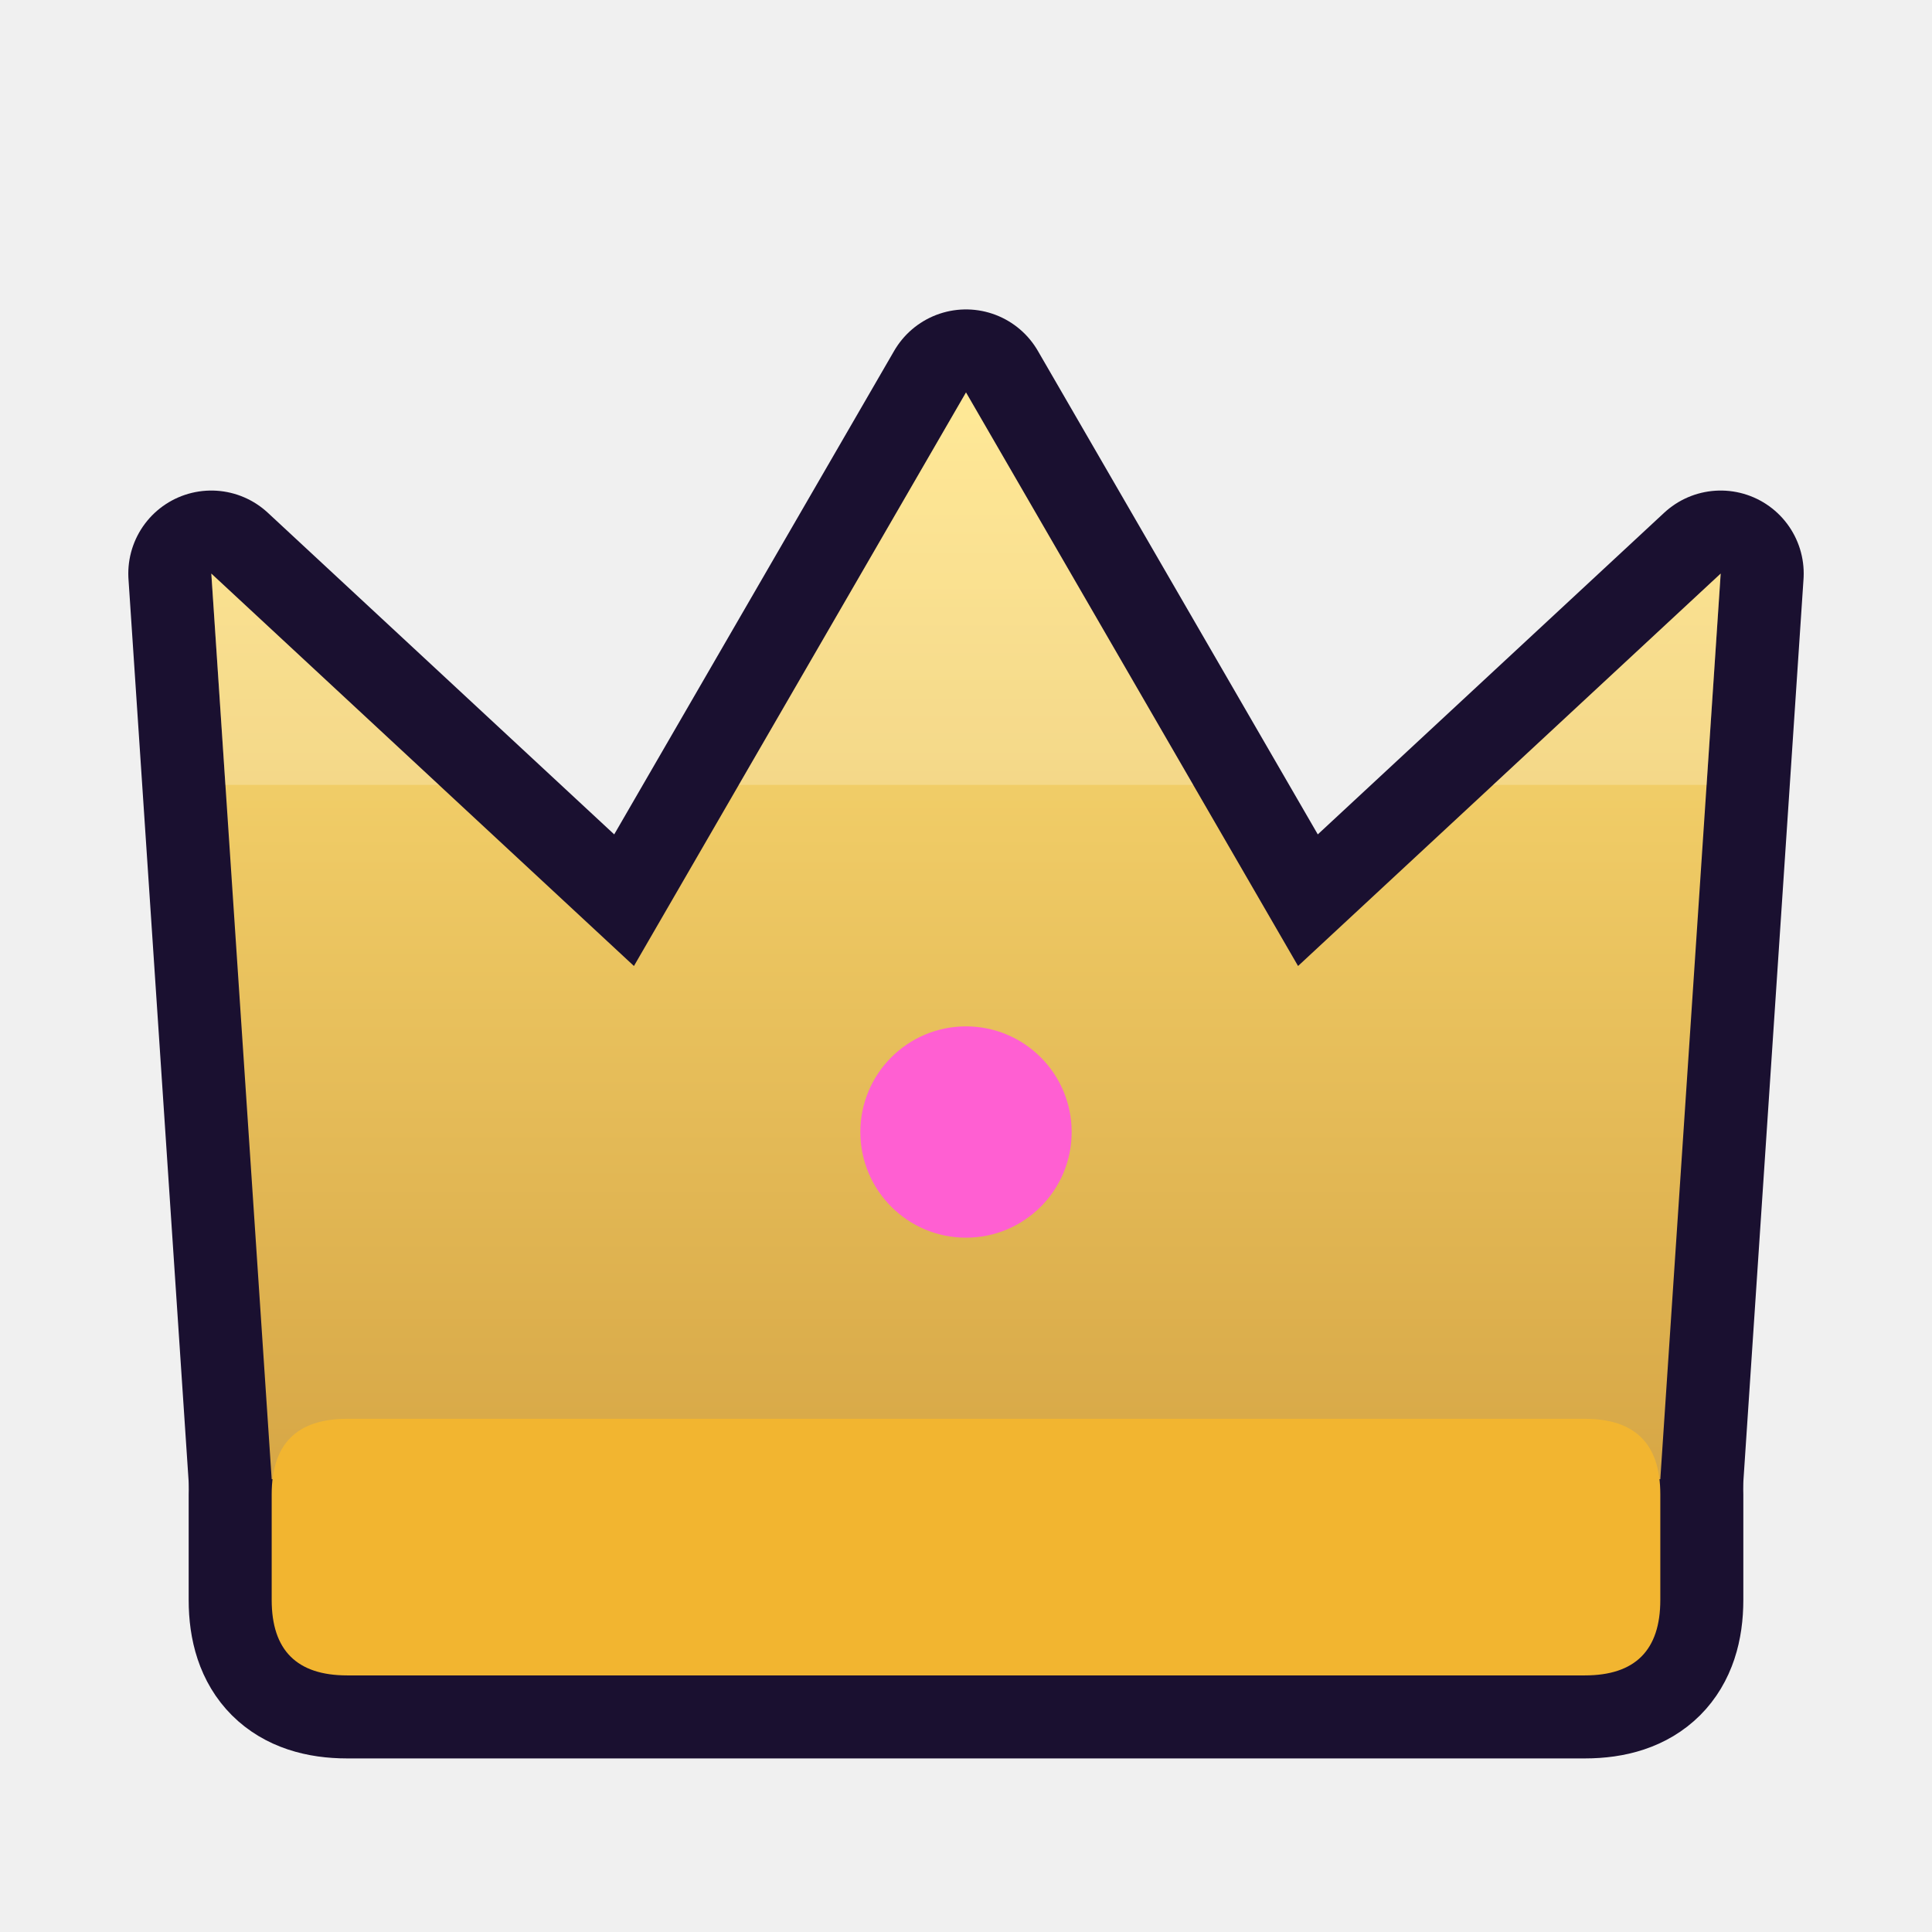
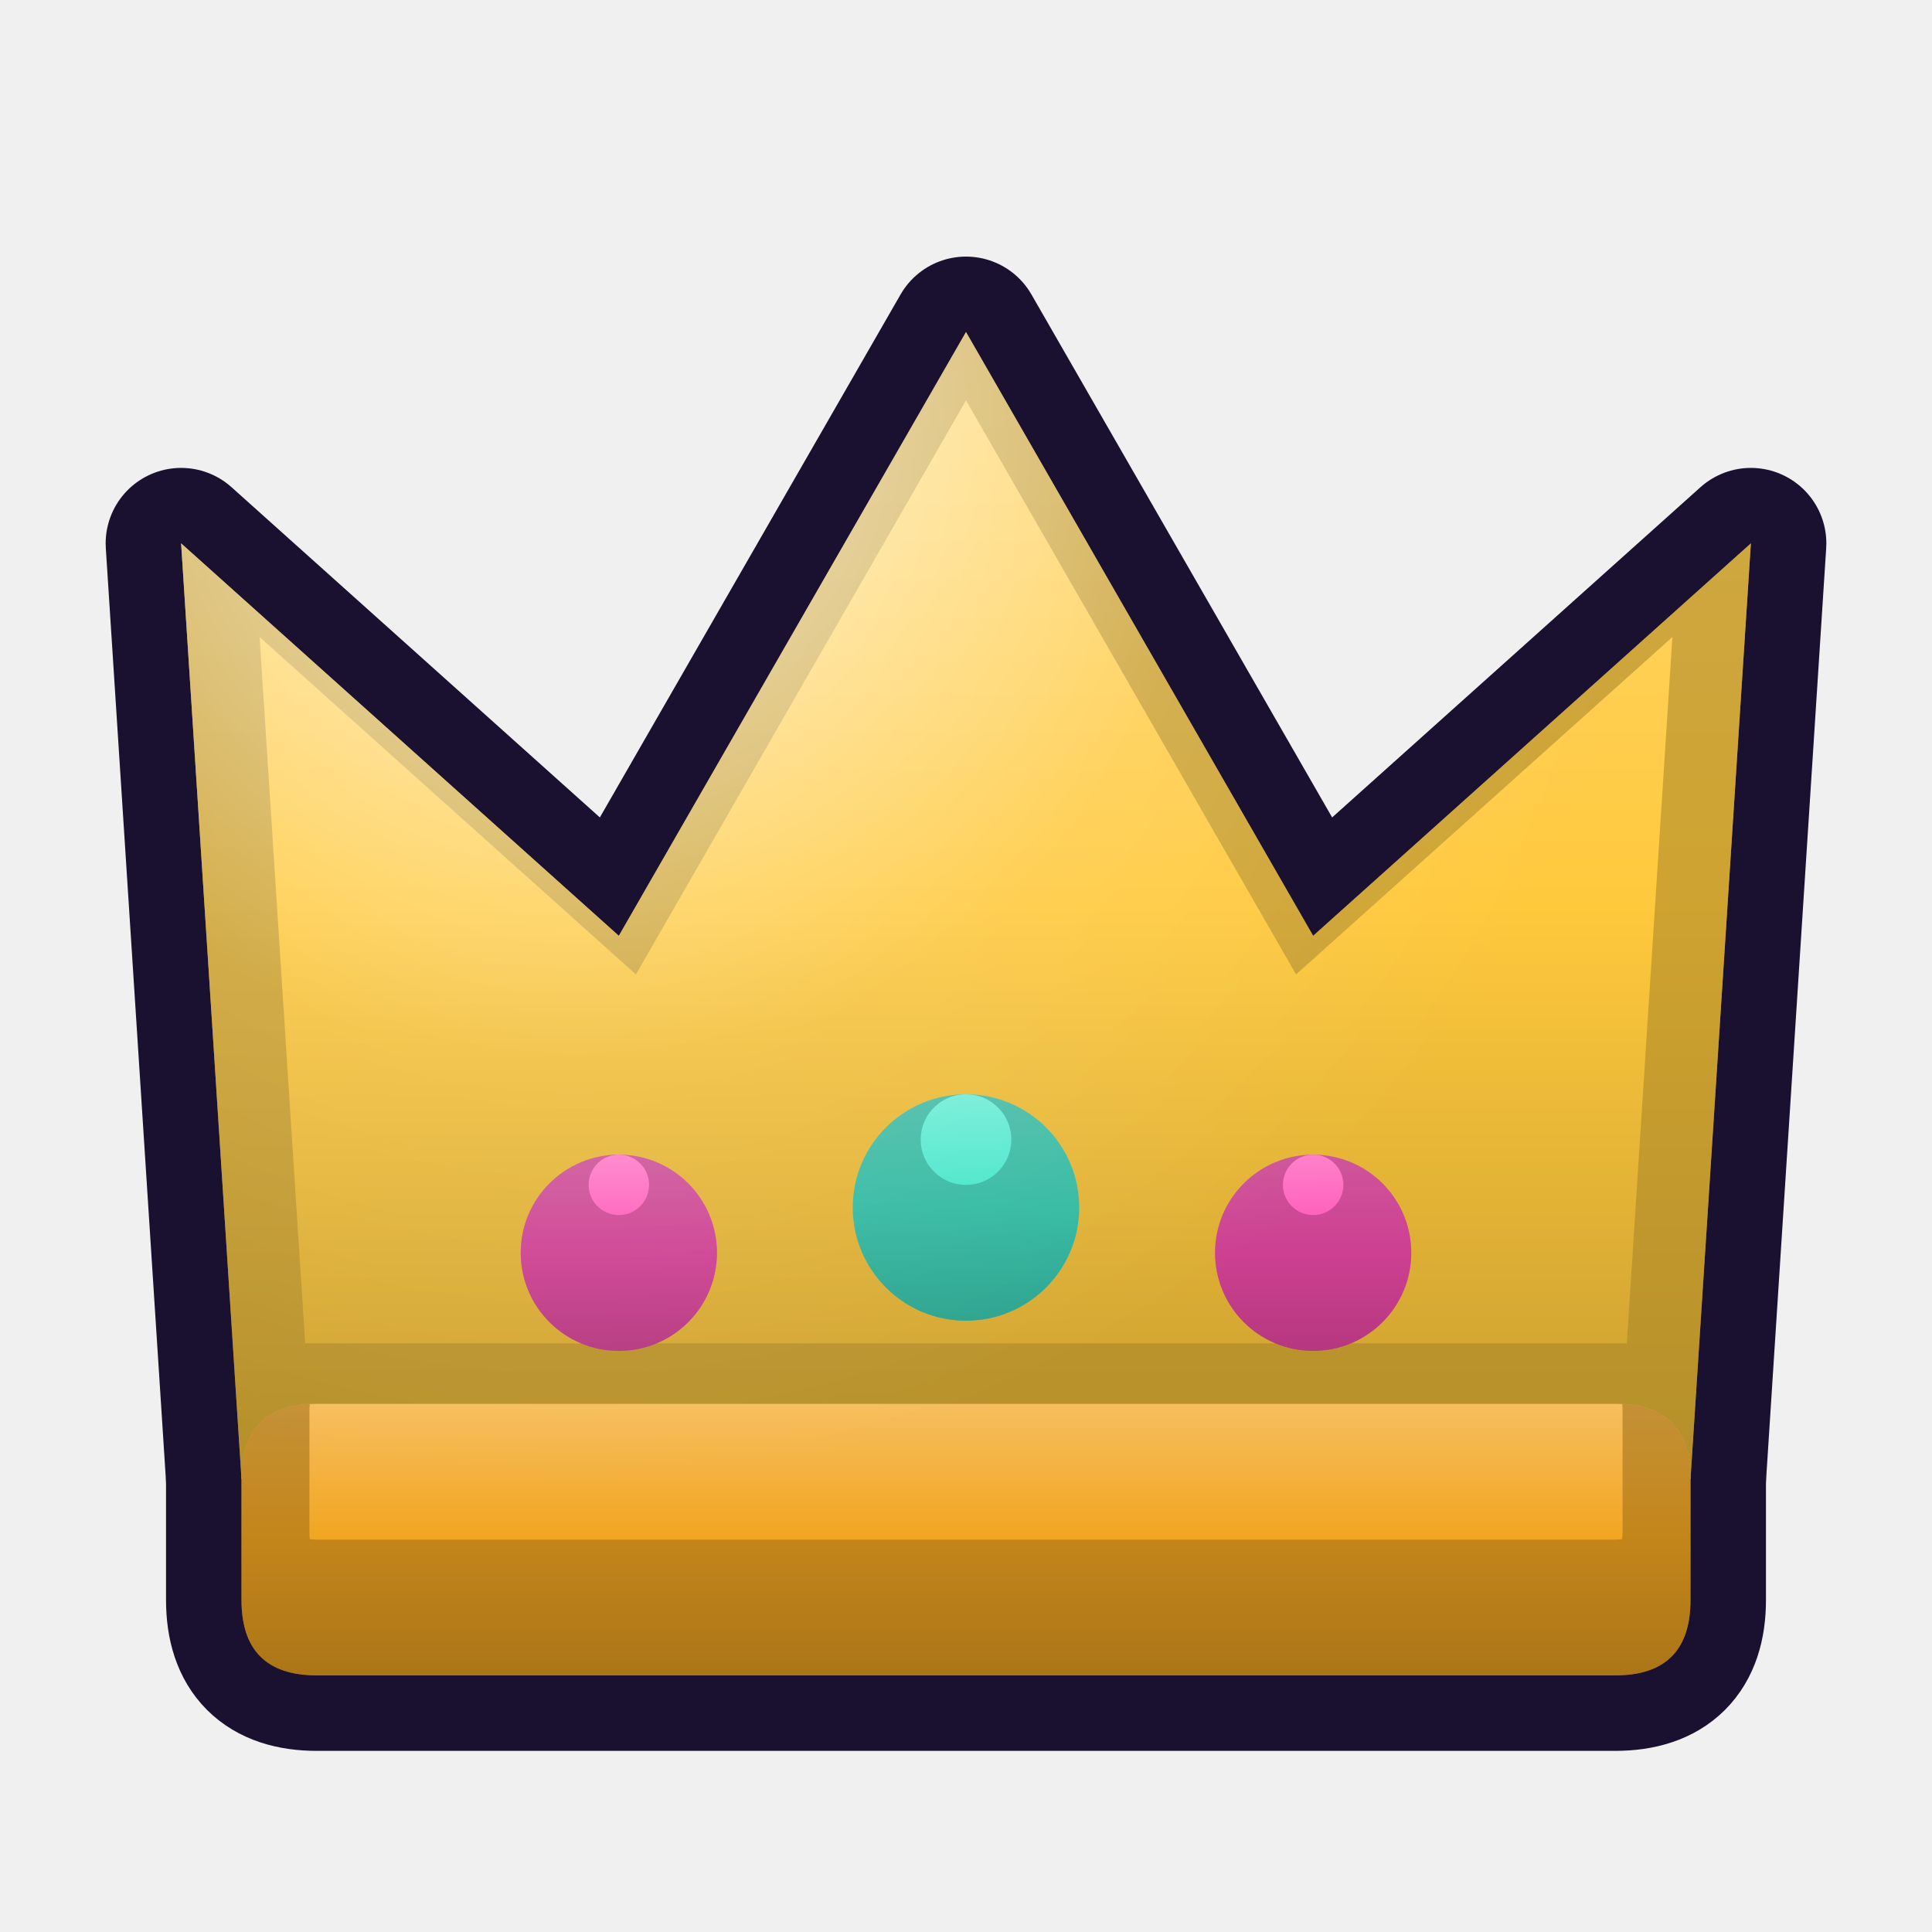
<svg xmlns="http://www.w3.org/2000/svg" viewBox="0 0 256 256" width="256" height="256">
  <defs>
-     <linearGradient id="g" x1="0" y1="0" x2="0" y2="1">
-       <stop offset="0" stop-color="#FFE27A" />
-       <stop offset="1" stop-color="#D7A746" />
+     <linearGradient id="g0" x1="0" y1="0" x2="0" y2="1">
+       <stop offset="0" stop-color="#FFD873" />
+       <stop offset="0.5" stop-color="#FFC93C" />
+       <stop offset="1" stop-color="#C79D2F" />
    </linearGradient>
-     <clipPath id="c">
-       <path d="M36.0 196.0 L28.0 76.0 L84.0 128.0 L128.0 52.0 L172.0 128.0 L228.0 76.0 L220.0 196.0 Z" />
-       <path d="M46 188 H210 Q220 188 220 198 V212 Q220 222 210 222 H46 Q36 222 36 212 V198 Q36 188 46 188 Z" />
-       <path d="M114 150 A14 14 0 1 0 142 150 A14 14 0 1 0 114 150 Z" />
+     <clipPath id="c0">
+       <path d="M32.0 196.0 L24.0 72.0 L82.0 124.0 L128.0 44.0 L174.0 124.0 L232.0 72.0 L224.0 196.0 Z" />
    </clipPath>
+     <radialGradient id="h0" cx="0.3" cy="0.22" r="0.55">
+       <stop offset="0" stop-color="#FFFFFF" stop-opacity="0.75" />
+       <stop offset="0.6" stop-color="#FFFFFF" stop-opacity="0.12" />
+       <stop offset="1" stop-color="#FFFFFF" stop-opacity="0" />
+     </radialGradient>
+     <linearGradient id="g1" x1="0" y1="0" x2="0" y2="1">
+       <stop offset="0" stop-color="#F6BE5E" />
+       <stop offset="0.5" stop-color="#F2A520" />
+       <stop offset="1" stop-color="#BD8119" />
+     </linearGradient>
+     <clipPath id="c1">
+       <path d="M42 186 H214 Q224 186 224 196 V212 Q224 222 214 222 H42 Q32 222 32 212 V196 Q32 186 42 186 Z" />
+     </clipPath>
+     <radialGradient id="h1" cx="0.3" cy="0.22" r="0.55">
+       <stop offset="0" stop-color="#FFFFFF" stop-opacity="0.75" />
+       <stop offset="0.6" stop-color="#FFFFFF" stop-opacity="0.12" />
+       <stop offset="1" stop-color="#FFFFFF" stop-opacity="0" />
+     </radialGradient>
+     <linearGradient id="g2" x1="0" y1="0" x2="0" y2="1">
+       <stop offset="0" stop-color="#FF80C9" />
+       <stop offset="0.5" stop-color="#FF4FB4" />
+       <stop offset="1" stop-color="#C73E8C" />
+     </linearGradient>
+     <clipPath id="c2">
+       <path d="M69 166 A13 13 0 1 0 95 166 A13 13 0 1 0 69 166 Z" />
+     </clipPath>
+     <radialGradient id="h2" cx="0.3" cy="0.22" r="0.55">
+       <stop offset="0" stop-color="#FFFFFF" stop-opacity="0.75" />
+       <stop offset="0.6" stop-color="#FFFFFF" stop-opacity="0.12" />
+       <stop offset="1" stop-color="#FFFFFF" stop-opacity="0" />
+     </radialGradient>
+     <linearGradient id="g3" x1="0" y1="0" x2="0" y2="1">
+       <stop offset="0" stop-color="#74EDD7" />
+       <stop offset="0.5" stop-color="#3EE6C8" />
+       <stop offset="1" stop-color="#30B39C" />
+     </linearGradient>
+     <clipPath id="c3">
+       <path d="M113 160 A15 15 0 1 0 143 160 A15 15 0 1 0 113 160 Z" />
+     </clipPath>
+     <radialGradient id="h3" cx="0.3" cy="0.22" r="0.55">
+       <stop offset="0" stop-color="#FFFFFF" stop-opacity="0.75" />
+       <stop offset="0.6" stop-color="#FFFFFF" stop-opacity="0.12" />
+       <stop offset="1" stop-color="#FFFFFF" stop-opacity="0" />
+     </radialGradient>
+     <linearGradient id="g4" x1="0" y1="0" x2="0" y2="1">
+       <stop offset="0" stop-color="#FF80C9" />
+       <stop offset="0.5" stop-color="#FF4FB4" />
+       <stop offset="1" stop-color="#C73E8C" />
+     </linearGradient>
+     <clipPath id="c4">
+       <path d="M161 166 A13 13 0 1 0 187 166 A13 13 0 1 0 161 166 Z" />
+     </clipPath>
+     <radialGradient id="h4" cx="0.3" cy="0.22" r="0.55">
+       <stop offset="0" stop-color="#FFFFFF" stop-opacity="0.75" />
+       <stop offset="0.6" stop-color="#FFFFFF" stop-opacity="0.12" />
+       <stop offset="1" stop-color="#FFFFFF" stop-opacity="0" />
+     </radialGradient>
  </defs>
-   <g fill="#1A1030" opacity="0.45" transform="translate(0 10)">
-     <path d="M36.0 196.0 L28.0 76.0 L84.0 128.0 L128.0 52.0 L172.0 128.0 L228.0 76.0 L220.0 196.0 Z" />
-     <path d="M46 188 H210 Q220 188 220 198 V212 Q220 222 210 222 H46 Q36 222 36 212 V198 Q36 188 46 188 Z" />
-     <path d="M114 150 A14 14 0 1 0 142 150 A14 14 0 1 0 114 150 Z" />
+   <g fill="#1A1030" opacity="0.35" transform="translate(4 9)">
+     <path d="M32.0 196.0 L24.0 72.0 L82.0 124.0 L128.0 44.0 L174.0 124.0 L232.0 72.0 L224.0 196.0 Z" />
+     <path d="M42 186 H214 Q224 186 224 196 V212 Q224 222 214 222 H42 Q32 222 32 212 V196 Q32 186 42 186 Z" />
+     <path d="M69 166 A13 13 0 1 0 95 166 A13 13 0 1 0 69 166 Z" />
+     <path d="M113 160 A15 15 0 1 0 143 160 A15 15 0 1 0 113 160 Z" />
+     <path d="M161 166 A13 13 0 1 0 187 166 A13 13 0 1 0 161 166 Z" />
  </g>
-   <g fill="none" stroke="#1A1030" stroke-width="22" stroke-linejoin="round" stroke-linecap="round">
-     <path d="M36.0 196.0 L28.0 76.0 L84.0 128.0 L128.0 52.0 L172.0 128.0 L228.0 76.0 L220.0 196.0 Z" />
-     <path d="M46 188 H210 Q220 188 220 198 V212 Q220 222 210 222 H46 Q36 222 36 212 V198 Q36 188 46 188 Z" />
-     <path d="M114 150 A14 14 0 1 0 142 150 A14 14 0 1 0 114 150 Z" />
+   <g fill="none" stroke="#1A1030" stroke-width="20" stroke-linejoin="round" stroke-linecap="round">
+     <path d="M32.0 196.0 L24.0 72.0 L82.0 124.0 L128.0 44.0 L174.0 124.0 L232.0 72.0 L224.0 196.0 Z" />
+     <path d="M42 186 H214 Q224 186 224 196 V212 Q224 222 214 222 H42 Q32 222 32 212 V196 Q32 186 42 186 Z" />
+     <path d="M69 166 A13 13 0 1 0 95 166 A13 13 0 1 0 69 166 Z" />
+     <path d="M113 160 A15 15 0 1 0 143 160 A15 15 0 1 0 113 160 Z" />
+     <path d="M161 166 A13 13 0 1 0 187 166 A13 13 0 1 0 161 166 Z" />
  </g>
-   <path d="M36.0 196.0 L28.0 76.0 L84.0 128.0 L128.0 52.0 L172.0 128.0 L228.0 76.0 L220.0 196.0 Z" fill="url(#g)" />
-   <path d="M46 188 H210 Q220 188 220 198 V212 Q220 222 210 222 H46 Q36 222 36 212 V198 Q36 188 46 188 Z" fill="#F2B530" />
-   <path d="M114 150 A14 14 0 1 0 142 150 A14 14 0 1 0 114 150 Z" fill="#FF5FD2" />
-   <rect x="0" y="0" width="256" height="104" fill="#FFFFFF" opacity="0.22" clip-path="url(#c)" />
+   <path d="M32.0 196.0 L24.0 72.0 L82.0 124.0 L128.0 44.0 L174.0 124.0 L232.0 72.0 L224.0 196.0 Z" fill="url(#g0)" />
+   <g clip-path="url(#c0)">
+     <path d="M32.0 196.0 L24.0 72.0 L82.0 124.0 L128.0 44.0 L174.0 124.0 L232.0 72.0 L224.0 196.0 Z" fill="none" stroke="#A68327" stroke-width="18" transform="translate(0 -9)" opacity="0.55" />
+     <rect x="0" y="0" width="256" height="256" fill="url(#h0)" />
+   </g>
+   <path d="M42 186 H214 Q224 186 224 196 V212 Q224 222 214 222 H42 Q32 222 32 212 V196 Q32 186 42 186 Z" fill="url(#g1)" />
+   <g clip-path="url(#c1)">
+     <path d="M42 186 H214 Q224 186 224 196 V212 Q224 222 214 222 H42 Q32 222 32 212 V196 Q32 186 42 186 Z" fill="none" stroke="#9D6B15" stroke-width="18" transform="translate(0 -9)" opacity="0.55" />
+     <rect x="0" y="0" width="256" height="256" fill="url(#h1)" />
+   </g>
+   <path d="M69 166 A13 13 0 1 0 95 166 A13 13 0 1 0 69 166 Z" fill="url(#g2)" />
+   <g clip-path="url(#c2)">
+     <path d="M69 166 A13 13 0 1 0 95 166 A13 13 0 1 0 69 166 Z" fill="none" stroke="#A63375" stroke-width="18" transform="translate(0 -9)" opacity="0.55" />
+     <rect x="0" y="0" width="256" height="256" fill="url(#h2)" />
+   </g>
+   <path d="M113 160 A15 15 0 1 0 143 160 A15 15 0 1 0 113 160 Z" fill="url(#g3)" />
+   <g clip-path="url(#c3)">
+     <path d="M113 160 A15 15 0 1 0 143 160 A15 15 0 1 0 113 160 Z" fill="none" stroke="#289682" stroke-width="18" transform="translate(0 -9)" opacity="0.55" />
+     <rect x="0" y="0" width="256" height="256" fill="url(#h3)" />
+   </g>
+   <path d="M161 166 A13 13 0 1 0 187 166 A13 13 0 1 0 161 166 Z" fill="url(#g4)" />
+   <g clip-path="url(#c4)">
+     <path d="M161 166 A13 13 0 1 0 187 166 A13 13 0 1 0 161 166 Z" fill="none" stroke="#A63375" stroke-width="18" transform="translate(0 -9)" opacity="0.55" />
+     <rect x="0" y="0" width="256" height="256" fill="url(#h4)" />
+   </g>
</svg>
